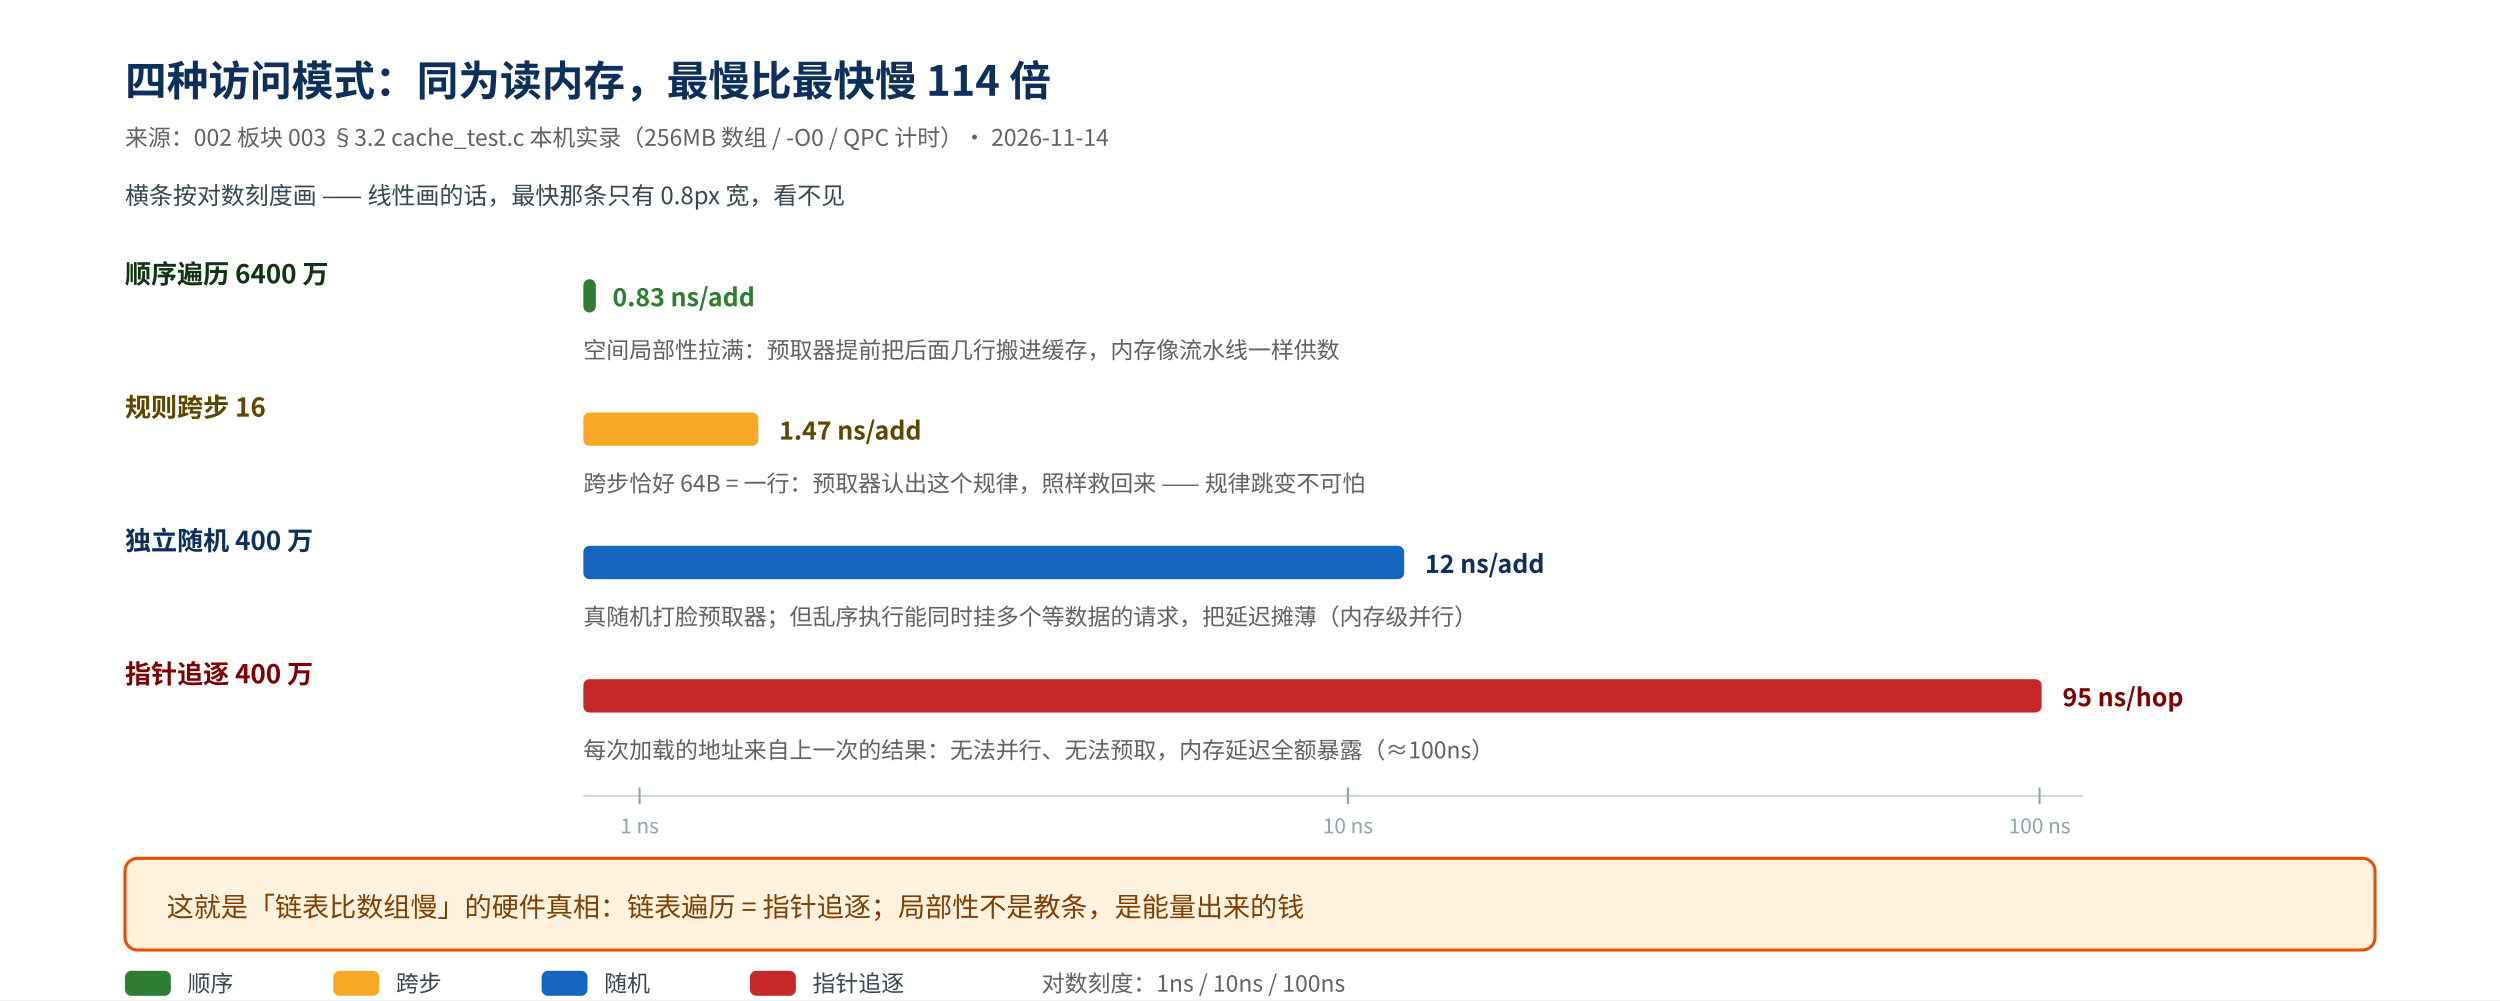
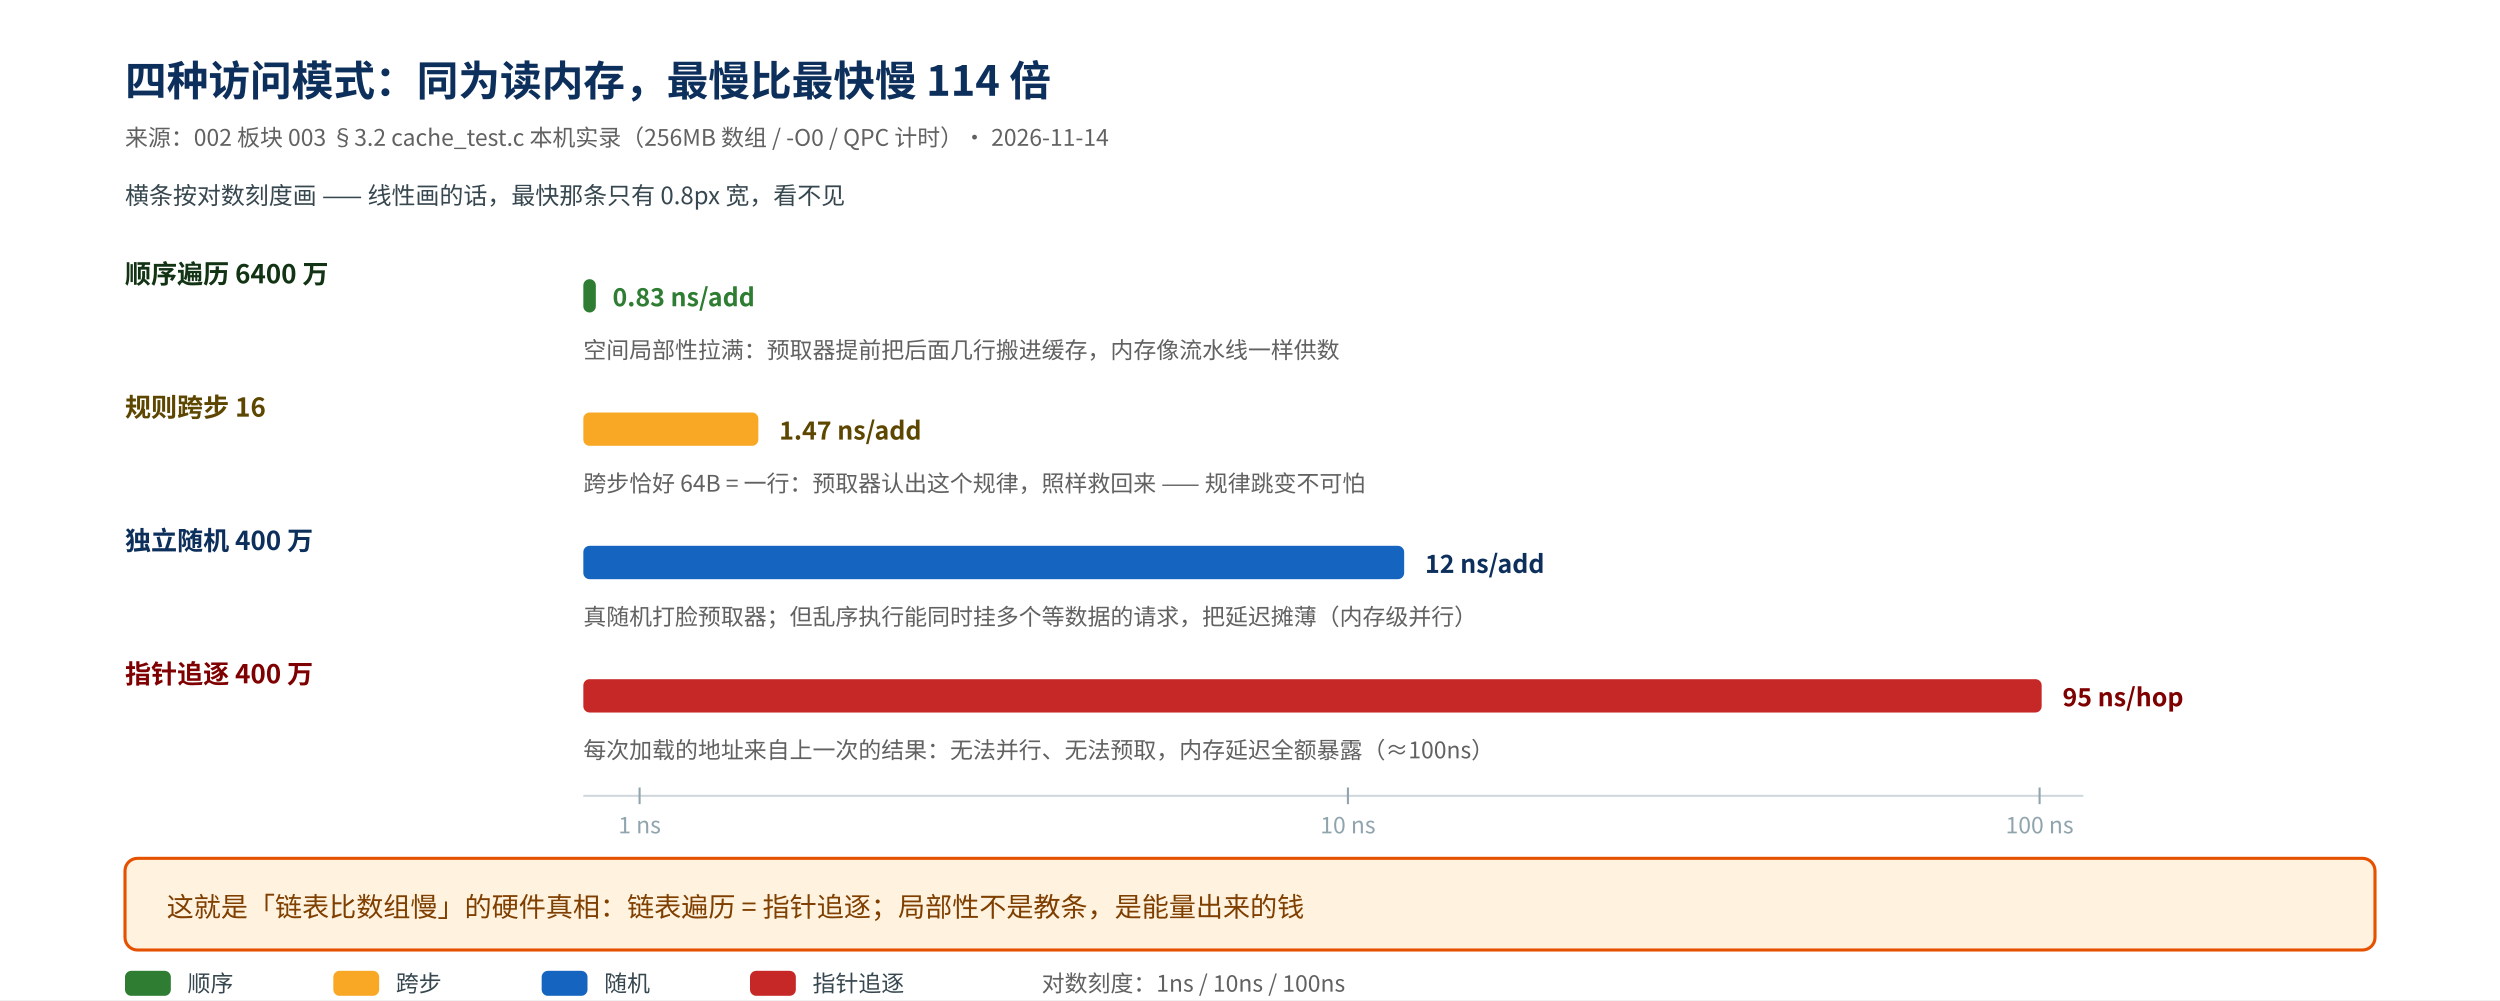
<svg xmlns="http://www.w3.org/2000/svg" viewBox="0 0 1200 480" font-family="'Microsoft YaHei','PingFang SC','Noto Sans CJK SC',sans-serif">
  <rect x="0" y="0" width="1200" height="480" fill="#ffffff" />
  <text x="60" y="46" font-size="20" font-weight="bold" fill="#0d2f5c">四种访问模式：同为读内存，最慢比最快慢 114 倍</text>
  <text x="60" y="70" font-size="11" fill="#616161">来源：002 板块 003 §3.2 cache_test.c 本机实录（256MB 数组 / -O0 / QPC 计时）· 2026-11-14</text>
  <text x="60" y="98" font-size="11.5" fill="#37474f">横条按对数刻度画 —— 线性画的话，最快那条只有 0.8px 宽，看不见</text>
  <text x="60" y="136" font-size="12.5" font-weight="bold" fill="#123314">顺序遍历 6400 万</text>
  <rect x="280" y="134" width="6" height="16" rx="3" fill="#2e7d32" />
  <text x="294" y="147" font-size="12" font-weight="bold" fill="#2e7d32">0.83 ns/add</text>
  <text x="280" y="172" font-size="11" fill="#616161">空间局部性拉满：预取器提前把后面几行搬进缓存，内存像流水线一样供数</text>
  <text x="60" y="200" font-size="12.5" font-weight="bold" fill="#5d4700">规则跨步 16</text>
  <rect x="280" y="198" width="84" height="16" rx="3" fill="#f9a825" />
  <text x="374" y="211" font-size="12" font-weight="bold" fill="#5d4700">1.47 ns/add</text>
  <text x="280" y="236" font-size="11" fill="#616161">跨步恰好 64B = 一行：预取器认出这个规律，照样救回来 —— 规律跳变不可怕</text>
  <text x="60" y="264" font-size="12.5" font-weight="bold" fill="#0d2f5c">独立随机 400 万</text>
  <rect x="280" y="262" width="394" height="16" rx="3" fill="#1565c0" />
  <text x="684" y="275" font-size="12" font-weight="bold" fill="#0d2f5c">12 ns/add</text>
  <text x="280" y="300" font-size="11" fill="#616161">真随机打脸预取器；但乱序执行能同时挂多个等数据的请求，把延迟摊薄（内存级并行）</text>
  <text x="60" y="328" font-size="12.5" font-weight="bold" fill="#7f0000">指针追逐 400 万</text>
  <rect x="280" y="326" width="700" height="16" rx="3" fill="#c62828" />
  <text x="990" y="339" font-size="12" font-weight="bold" fill="#7f0000">95 ns/hop</text>
  <text x="280" y="364" font-size="11" fill="#616161">每次加载的地址来自上一次的结果：无法并行、无法预取，内存延迟全额暴露（≈100ns）</text>
  <line x1="280" y1="382" x2="1000" y2="382" stroke="#cfd8dc" stroke-width="1" />
  <line x1="307" y1="378" x2="307" y2="386" stroke="#90a4ae" stroke-width="1" />
  <line x1="647" y1="378" x2="647" y2="386" stroke="#90a4ae" stroke-width="1" />
  <line x1="979" y1="378" x2="979" y2="386" stroke="#90a4ae" stroke-width="1" />
-   <text x="307" y="400" font-size="10" fill="#90a4ae" text-anchor="middle">1 ns</text>
-   <text x="647" y="400" font-size="10" fill="#90a4ae" text-anchor="middle">10 ns</text>
-   <text x="979" y="400" font-size="10" fill="#90a4ae" text-anchor="middle">100 ns</text>
+   <text x="307" y="400" font-size="11" fill="#90a4ae" text-anchor="middle">1 ns</text>
+   <text x="647" y="400" font-size="11" fill="#90a4ae" text-anchor="middle">10 ns</text>
+   <text x="979" y="400" font-size="11" fill="#90a4ae" text-anchor="middle">100 ns</text>
  <rect x="60" y="412" width="1080" height="44" rx="6" fill="#fff3e0" stroke="#e65100" stroke-width="1.5" />
  <text x="80" y="440" font-size="13" fill="#7f3f00">这就是「链表比数组慢」的硬件真相：链表遍历 = 指针追逐；局部性不是教条，是能量出来的钱</text>
  <rect x="60" y="466" width="22" height="12" rx="3" fill="#2e7d32" />
  <text x="90" y="476" font-size="11" fill="#37474f">顺序</text>
  <rect x="160" y="466" width="22" height="12" rx="3" fill="#f9a825" />
  <text x="190" y="476" font-size="11" fill="#37474f">跨步</text>
  <rect x="260" y="466" width="22" height="12" rx="3" fill="#1565c0" />
  <text x="290" y="476" font-size="11" fill="#37474f">随机</text>
  <rect x="360" y="466" width="22" height="12" rx="3" fill="#c62828" />
  <text x="390" y="476" font-size="11" fill="#37474f">指针追逐</text>
  <text x="500" y="476" font-size="11" fill="#616161">对数刻度：1ns / 10ns / 100ns</text>
</svg>
